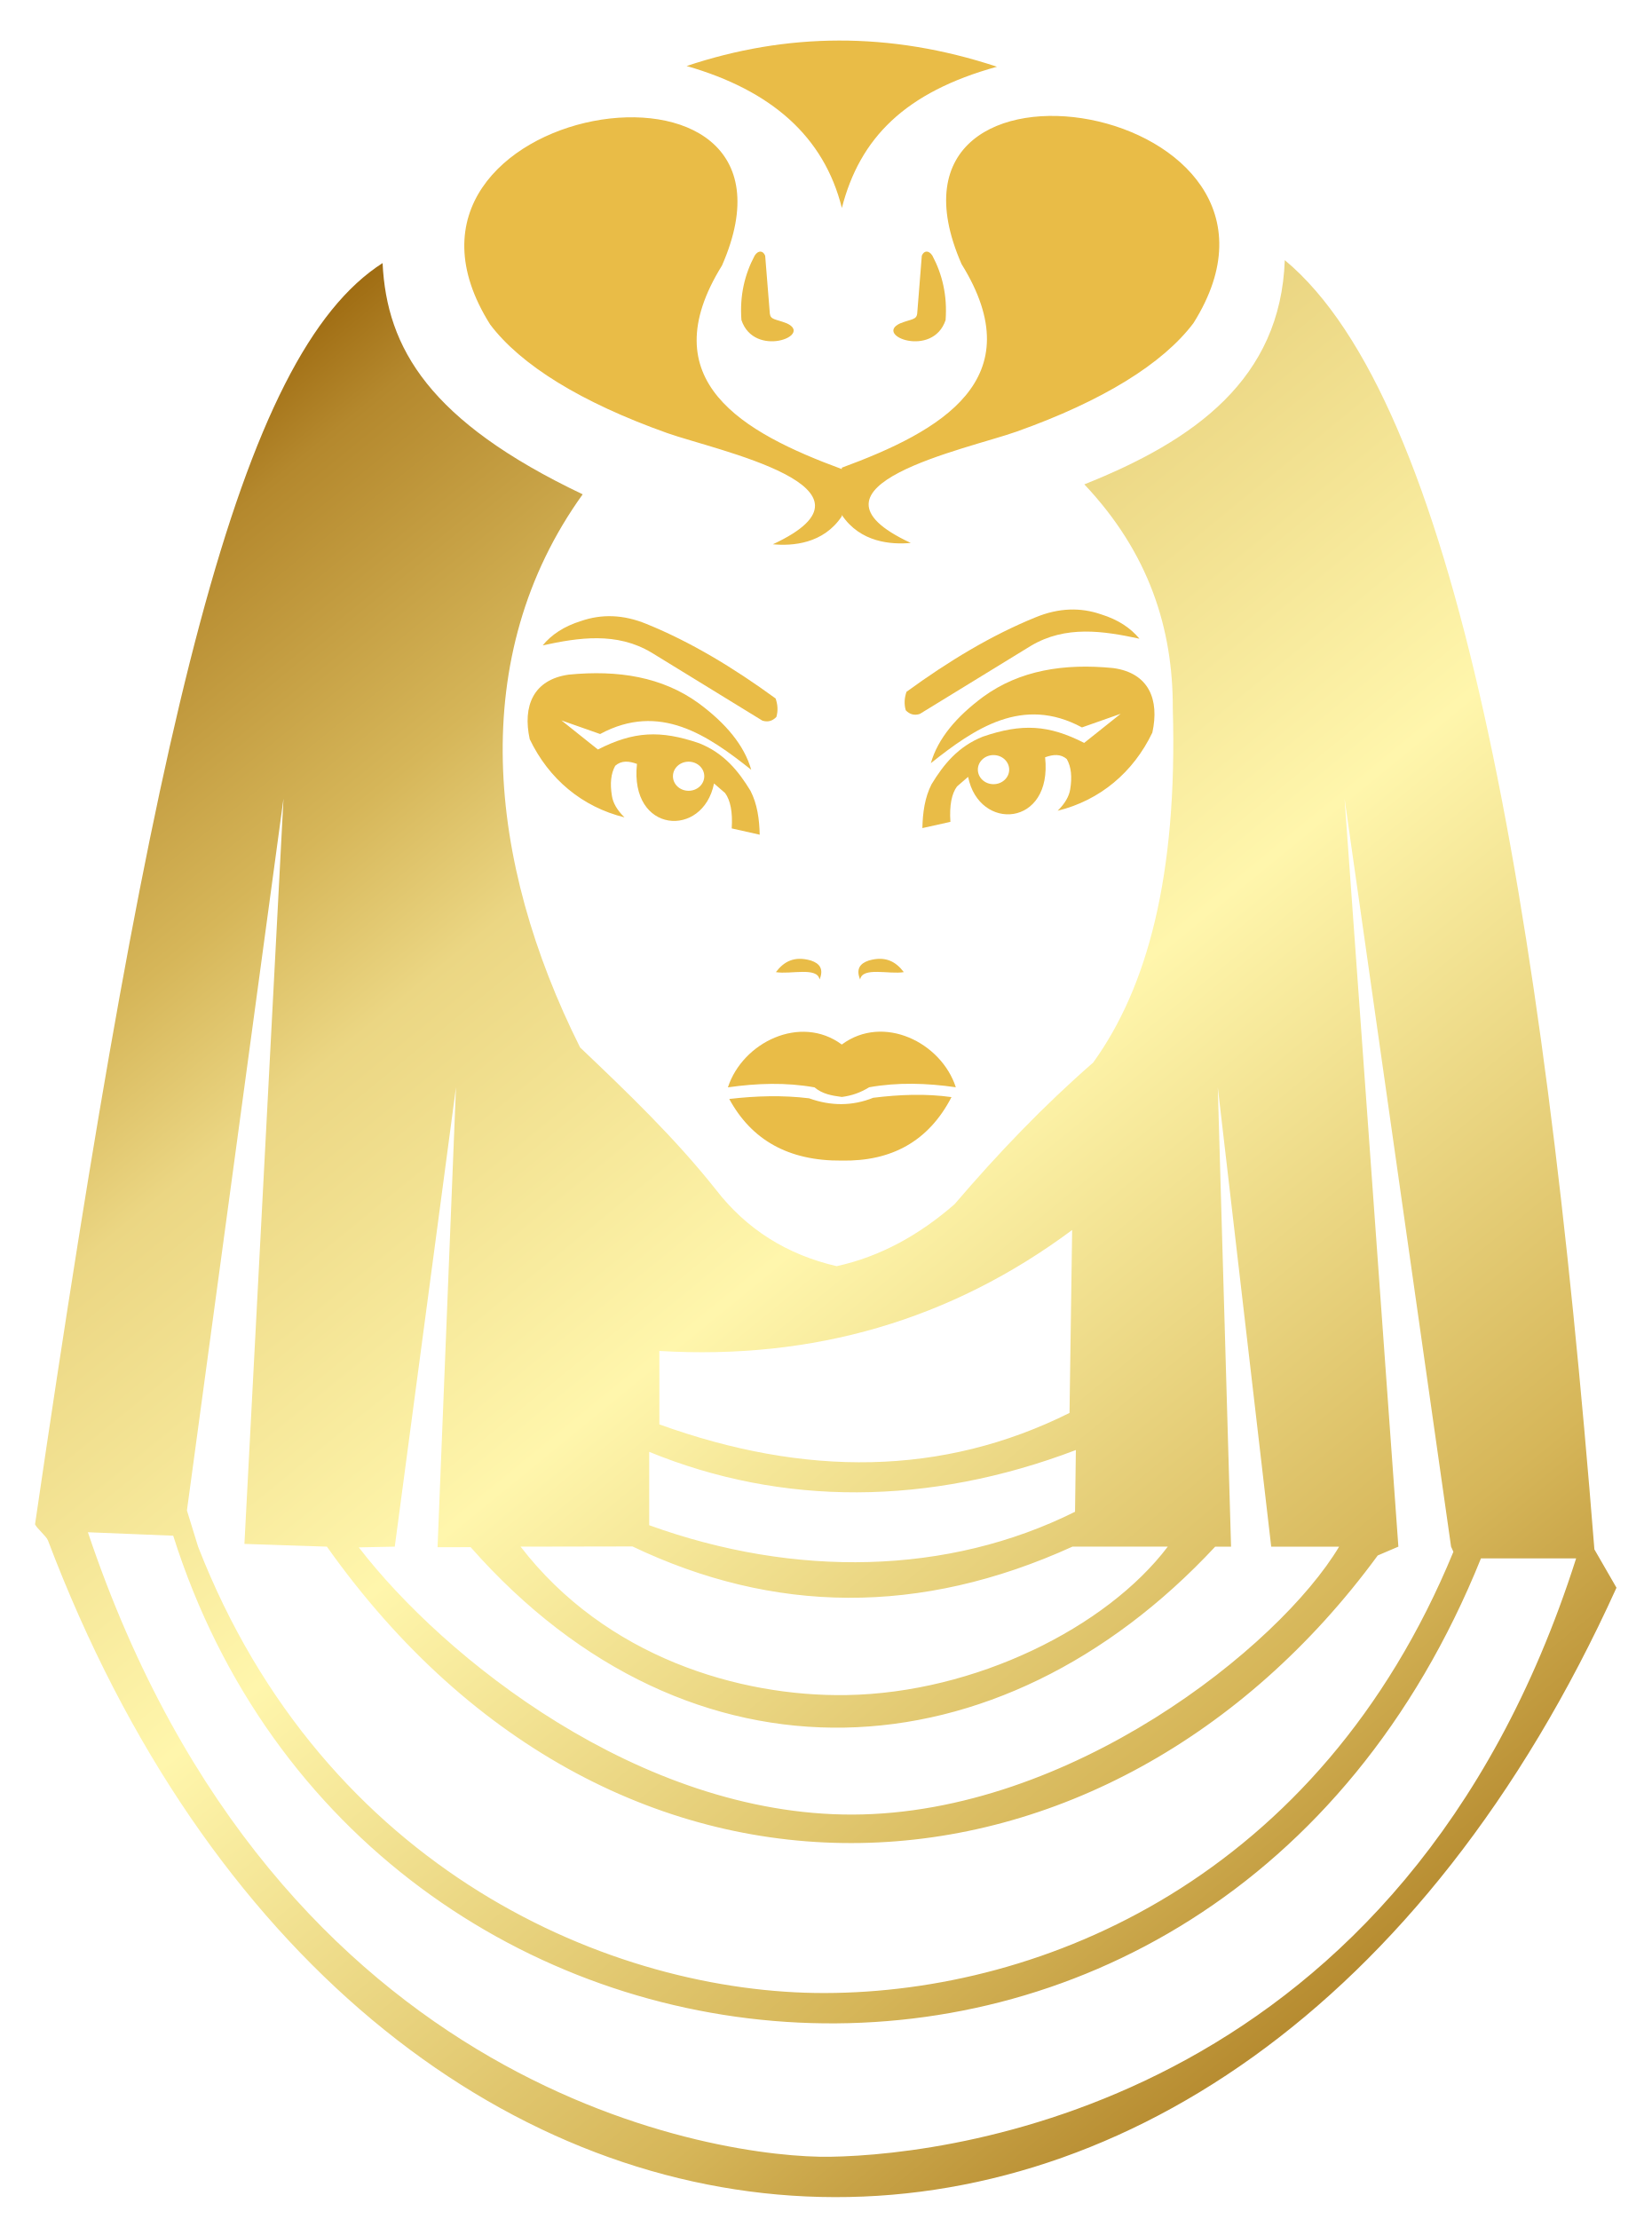
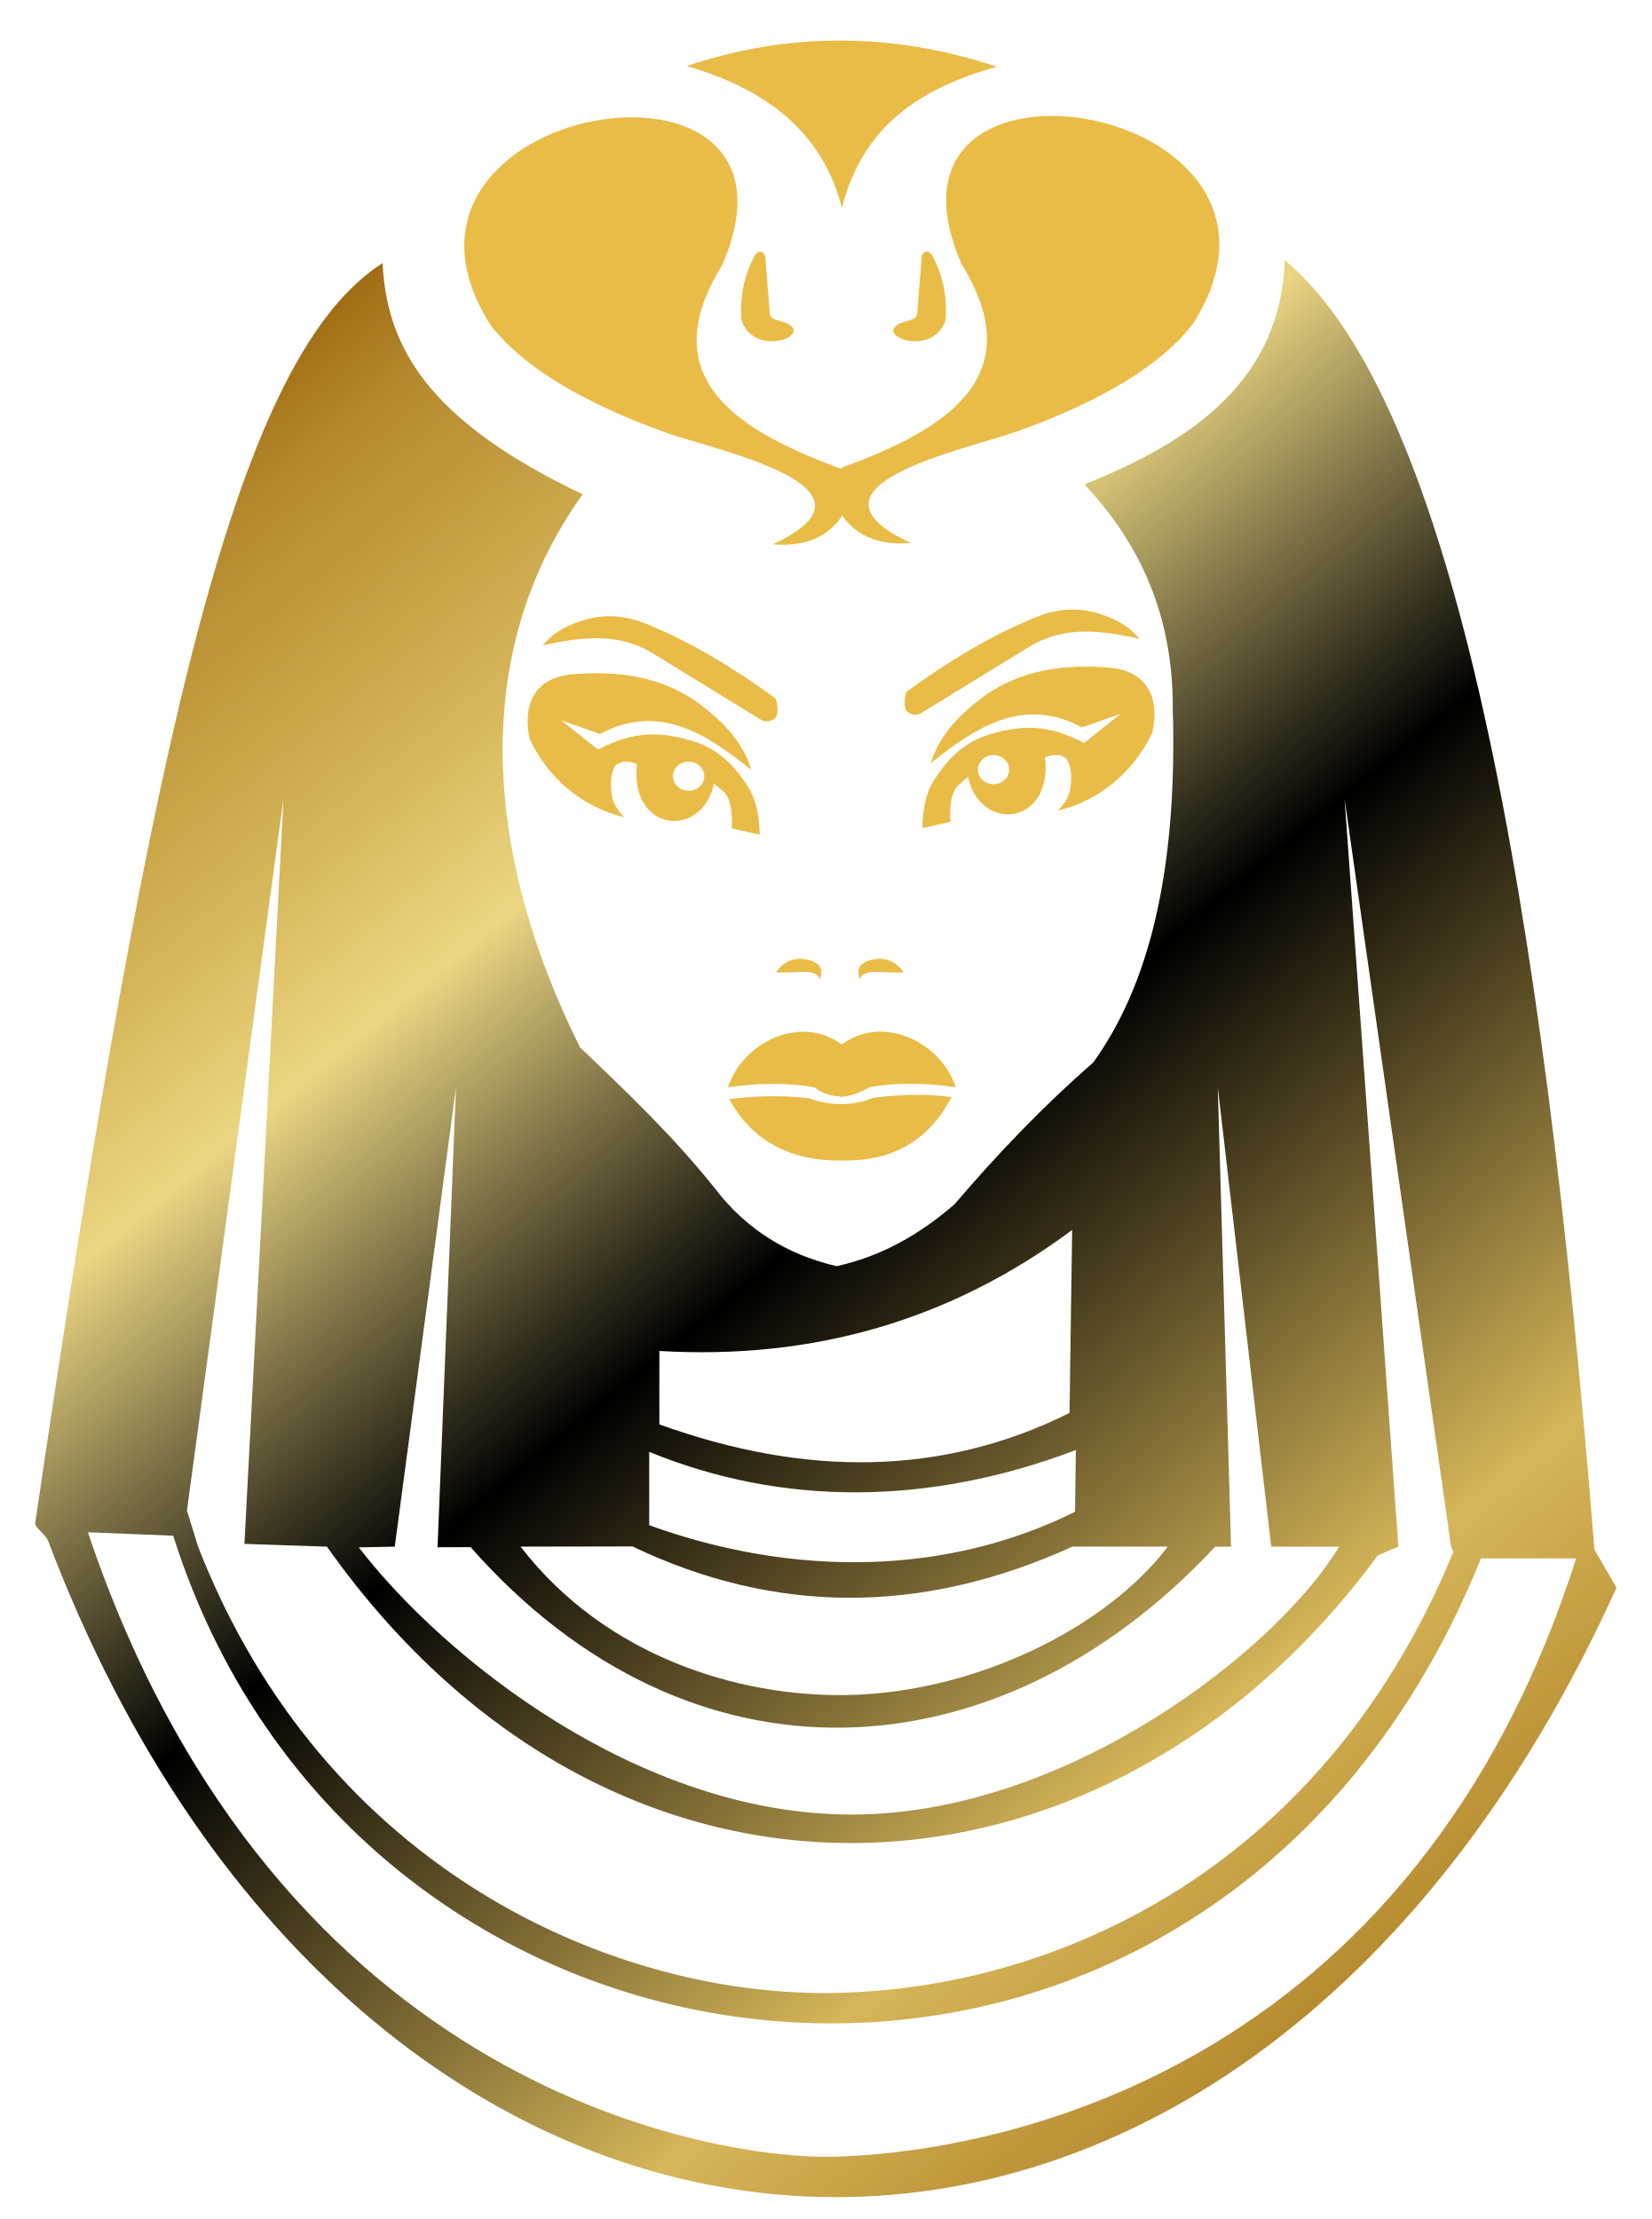
<svg xmlns="http://www.w3.org/2000/svg" width="32" height="43" viewBox="0 0 32 43" fill="none">
  <path fill-rule="evenodd" clip-rule="evenodd" d="M0.679 29.538C2.985 13.778 4.652 6.865 7.413 5.098C7.492 6.749 8.321 8.165 11.29 9.579C9.035 12.718 9.436 16.691 11.24 20.298C12.163 21.175 13.081 22.057 13.868 23.049C14.466 23.825 15.252 24.313 16.211 24.536C17.059 24.35 17.814 23.93 18.496 23.335C19.346 22.34 20.235 21.414 21.181 20.591C22.228 19.139 22.819 16.974 22.724 13.731C22.73 12.177 22.26 10.71 21.01 9.386C23.151 8.533 24.812 7.343 24.894 5.041C28.184 7.775 29.889 17.377 30.893 30.024L31.321 30.767C23.846 47.256 7.06 46.04 0.929 29.85C0.898 29.768 0.714 29.619 0.679 29.538ZM30.539 30.199L28.695 30.199C23.518 43.043 7.067 41.489 3.356 29.759L1.703 29.692C5.379 40.638 14.015 41.829 16.09 41.794C18.576 41.753 27.207 40.661 30.539 30.199ZM28.161 30.071L28.116 29.971L26.052 15.475L27.095 29.971L26.695 30.142C21.474 37.265 11.976 37.934 6.334 29.971L4.736 29.918L5.493 15.475L3.622 29.27L3.838 29.971C6.286 36.257 11.871 38.633 15.99 38.621C20.204 38.61 25.557 36.401 28.161 30.071ZM25.947 29.971H24.631L23.596 21.071L23.853 29.971H23.546C19.367 34.462 13.388 34.828 9.119 29.981L8.478 29.982L8.835 21.071L7.649 29.971L6.952 29.985C8.6 32.127 12.399 35.174 16.519 35.163C20.732 35.151 24.786 31.914 25.947 29.971ZM22.627 29.971L20.782 29.97C17.823 31.316 14.985 31.27 12.254 29.967L10.087 29.971C11.735 32.112 14.329 32.882 16.405 32.847C18.891 32.806 21.437 31.542 22.627 29.971ZM12.579 28.134C15.151 29.189 17.996 29.183 20.846 28.099L20.83 29.295C18.367 30.523 15.405 30.577 12.579 29.556V28.134ZM12.776 26.179C15.755 26.356 18.424 25.583 20.774 23.835L20.723 27.38C18.26 28.608 15.601 28.622 12.776 27.602V26.179Z" fill="url(#paint0_linear_48_338)" />
  <path fill-rule="evenodd" clip-rule="evenodd" d="M16.312 4.03C15.965 2.644 14.946 1.751 13.304 1.279C15.235 0.634 17.235 0.604 19.317 1.293C17.533 1.787 16.66 2.676 16.312 4.03Z" fill="#E9BC47" />
  <path fill-rule="evenodd" clip-rule="evenodd" d="M9.497 6.288C6.789 1.985 16.039 0.46 13.99 5.144C12.604 7.38 14.394 8.384 16.311 9.09V9.063C18.228 8.357 20.018 7.354 18.631 5.117C16.583 0.433 25.832 1.959 23.124 6.262C22.53 7.05 21.362 7.772 19.697 8.364C18.753 8.701 15.268 9.415 17.647 10.521C17.272 10.556 16.667 10.514 16.311 9.978V10.004C15.955 10.541 15.35 10.583 14.975 10.547C17.354 9.442 13.869 8.727 12.925 8.391C11.26 7.798 10.092 7.076 9.497 6.288Z" fill="#E9BC47" />
  <path fill-rule="evenodd" clip-rule="evenodd" d="M15.248 6.267C15.024 6.178 14.93 6.201 14.916 6.074L14.826 4.955C14.785 4.853 14.693 4.845 14.623 4.952C14.43 5.315 14.33 5.725 14.366 6.202C14.613 6.943 15.76 6.504 15.248 6.267Z" fill="#E9BC47" />
  <path fill-rule="evenodd" clip-rule="evenodd" d="M17.44 6.267C17.663 6.178 17.758 6.201 17.772 6.074L17.861 4.955C17.902 4.853 17.995 4.845 18.065 4.952C18.258 5.315 18.357 5.725 18.322 6.202C18.075 6.943 16.928 6.504 17.44 6.267Z" fill="#E9BC47" />
  <path fill-rule="evenodd" clip-rule="evenodd" d="M11.258 12.034C10.926 12.137 10.686 12.299 10.515 12.506C11.213 12.356 11.943 12.241 12.622 12.645L14.771 13.964C14.876 13.998 14.966 13.973 15.043 13.893C15.079 13.768 15.068 13.65 15.028 13.535C14.213 12.94 13.383 12.439 12.529 12.092C12.076 11.905 11.654 11.897 11.258 12.034Z" fill="#E9BC47" />
  <path fill-rule="evenodd" clip-rule="evenodd" d="M11.585 14.524L10.878 13.96L11.628 14.224C12.78 13.602 13.714 14.248 14.556 14.917C14.419 14.438 14.06 14.015 13.542 13.631C12.836 13.116 11.975 12.979 11.021 13.073C10.332 13.169 10.124 13.684 10.264 14.324C10.633 15.095 11.279 15.637 12.1 15.839C11.954 15.696 11.878 15.558 11.857 15.425C11.816 15.182 11.838 14.986 11.921 14.839C12.04 14.733 12.186 14.746 12.342 14.803C12.196 16.154 13.621 16.25 13.835 15.182L14.049 15.367C14.152 15.508 14.198 15.732 14.178 16.053L14.72 16.175C14.713 15.871 14.673 15.581 14.542 15.325C14.309 14.942 14.03 14.595 13.549 14.403C12.792 14.143 12.275 14.172 11.585 14.524ZM13.342 14.76C13.51 14.76 13.646 14.886 13.646 15.042C13.646 15.198 13.51 15.324 13.342 15.324C13.174 15.324 13.039 15.198 13.039 15.042C13.039 14.886 13.174 14.76 13.342 14.76Z" fill="#E9BC47" />
  <path fill-rule="evenodd" clip-rule="evenodd" d="M15.782 21.071C15.228 20.972 14.667 20.99 14.104 21.071C14.387 20.2 15.509 19.647 16.312 20.242V20.24C17.115 19.645 18.237 20.198 18.52 21.069C17.956 20.988 17.396 20.97 16.842 21.069C16.667 21.175 16.507 21.231 16.312 21.257C16.117 21.231 15.938 21.202 15.782 21.071Z" fill="#E9BC47" />
  <path fill-rule="evenodd" clip-rule="evenodd" d="M16.312 22.49C15.274 22.5 14.559 22.086 14.13 21.296C14.654 21.235 15.171 21.221 15.676 21.283C16.1 21.435 16.515 21.435 16.919 21.273C17.433 21.209 17.941 21.19 18.436 21.26C17.992 22.119 17.271 22.507 16.312 22.49Z" fill="#E9BC47" />
  <path fill-rule="evenodd" clip-rule="evenodd" d="M15.88 18.981C15.837 18.73 15.316 18.886 15.034 18.838C15.186 18.636 15.388 18.519 15.712 18.613C15.886 18.67 15.963 18.781 15.88 18.981Z" fill="#E9BC47" />
  <path fill-rule="evenodd" clip-rule="evenodd" d="M16.666 18.981C16.709 18.73 17.23 18.886 17.512 18.838C17.36 18.636 17.158 18.519 16.834 18.613C16.66 18.67 16.583 18.781 16.666 18.981Z" fill="#E9BC47" />
  <path fill-rule="evenodd" clip-rule="evenodd" d="M21.335 11.905C21.667 12.008 21.907 12.17 22.078 12.377C21.38 12.227 20.649 12.112 19.971 12.517L17.822 13.835C17.717 13.869 17.626 13.844 17.55 13.764C17.514 13.639 17.525 13.521 17.564 13.406C18.38 12.811 19.21 12.31 20.064 11.963C20.517 11.776 20.939 11.768 21.335 11.905Z" fill="#E9BC47" />
  <path fill-rule="evenodd" clip-rule="evenodd" d="M21.007 14.396L21.714 13.832L20.964 14.096C19.812 13.474 18.878 14.12 18.036 14.789C18.173 14.31 18.532 13.887 19.05 13.503C19.757 12.988 20.617 12.851 21.571 12.946C22.261 13.041 22.468 13.556 22.328 14.196C21.959 14.967 21.313 15.509 20.493 15.711C20.638 15.568 20.714 15.43 20.736 15.297C20.776 15.054 20.755 14.858 20.671 14.711C20.553 14.605 20.407 14.618 20.25 14.675C20.397 16.026 18.971 16.122 18.758 15.054L18.543 15.24C18.44 15.38 18.394 15.604 18.415 15.926L17.872 16.047C17.879 15.743 17.919 15.453 18.05 15.197C18.283 14.814 18.562 14.467 19.043 14.275C19.8 14.015 20.317 14.044 21.007 14.396ZM19.25 14.632C19.083 14.632 18.947 14.758 18.947 14.914C18.947 15.07 19.083 15.196 19.25 15.196C19.418 15.196 19.554 15.07 19.554 14.914C19.554 14.758 19.418 14.632 19.25 14.632Z" fill="#E9BC47" />
  <defs>
    <linearGradient id="paint0_linear_48_338" x1="31.321" y1="42.576" x2="0.652" y2="5.062" gradientUnits="userSpaceOnUse">
      <stop stop-color="#CA9000" />
      <stop offset="0.02" stop-color="#BB7F00" />
      <stop offset="0.039" stop-color="#AC6E00" />
      <stop offset="0.051" stop-color="#915900" />
      <stop offset="0.122" stop-color="#B3872C" />
      <stop offset="0.251" stop-color="#D6B659" />
-       <stop offset="0.502" stop-color="#FFF6AC" />
+       <stop offset="0.502" stop-color="$colorWhite6AC" />
      <stop offset="0.678" stop-color="#EBD683" />
      <stop offset="0.749" stop-color="#D6B659" />
      <stop offset="0.871" stop-color="#B4882D" />
      <stop offset="0.941" stop-color="#915900" />
      <stop offset="0.949" stop-color="#AC6E00" />
      <stop offset="1" stop-color="#CA9000" />
    </linearGradient>
  </defs>
</svg>
